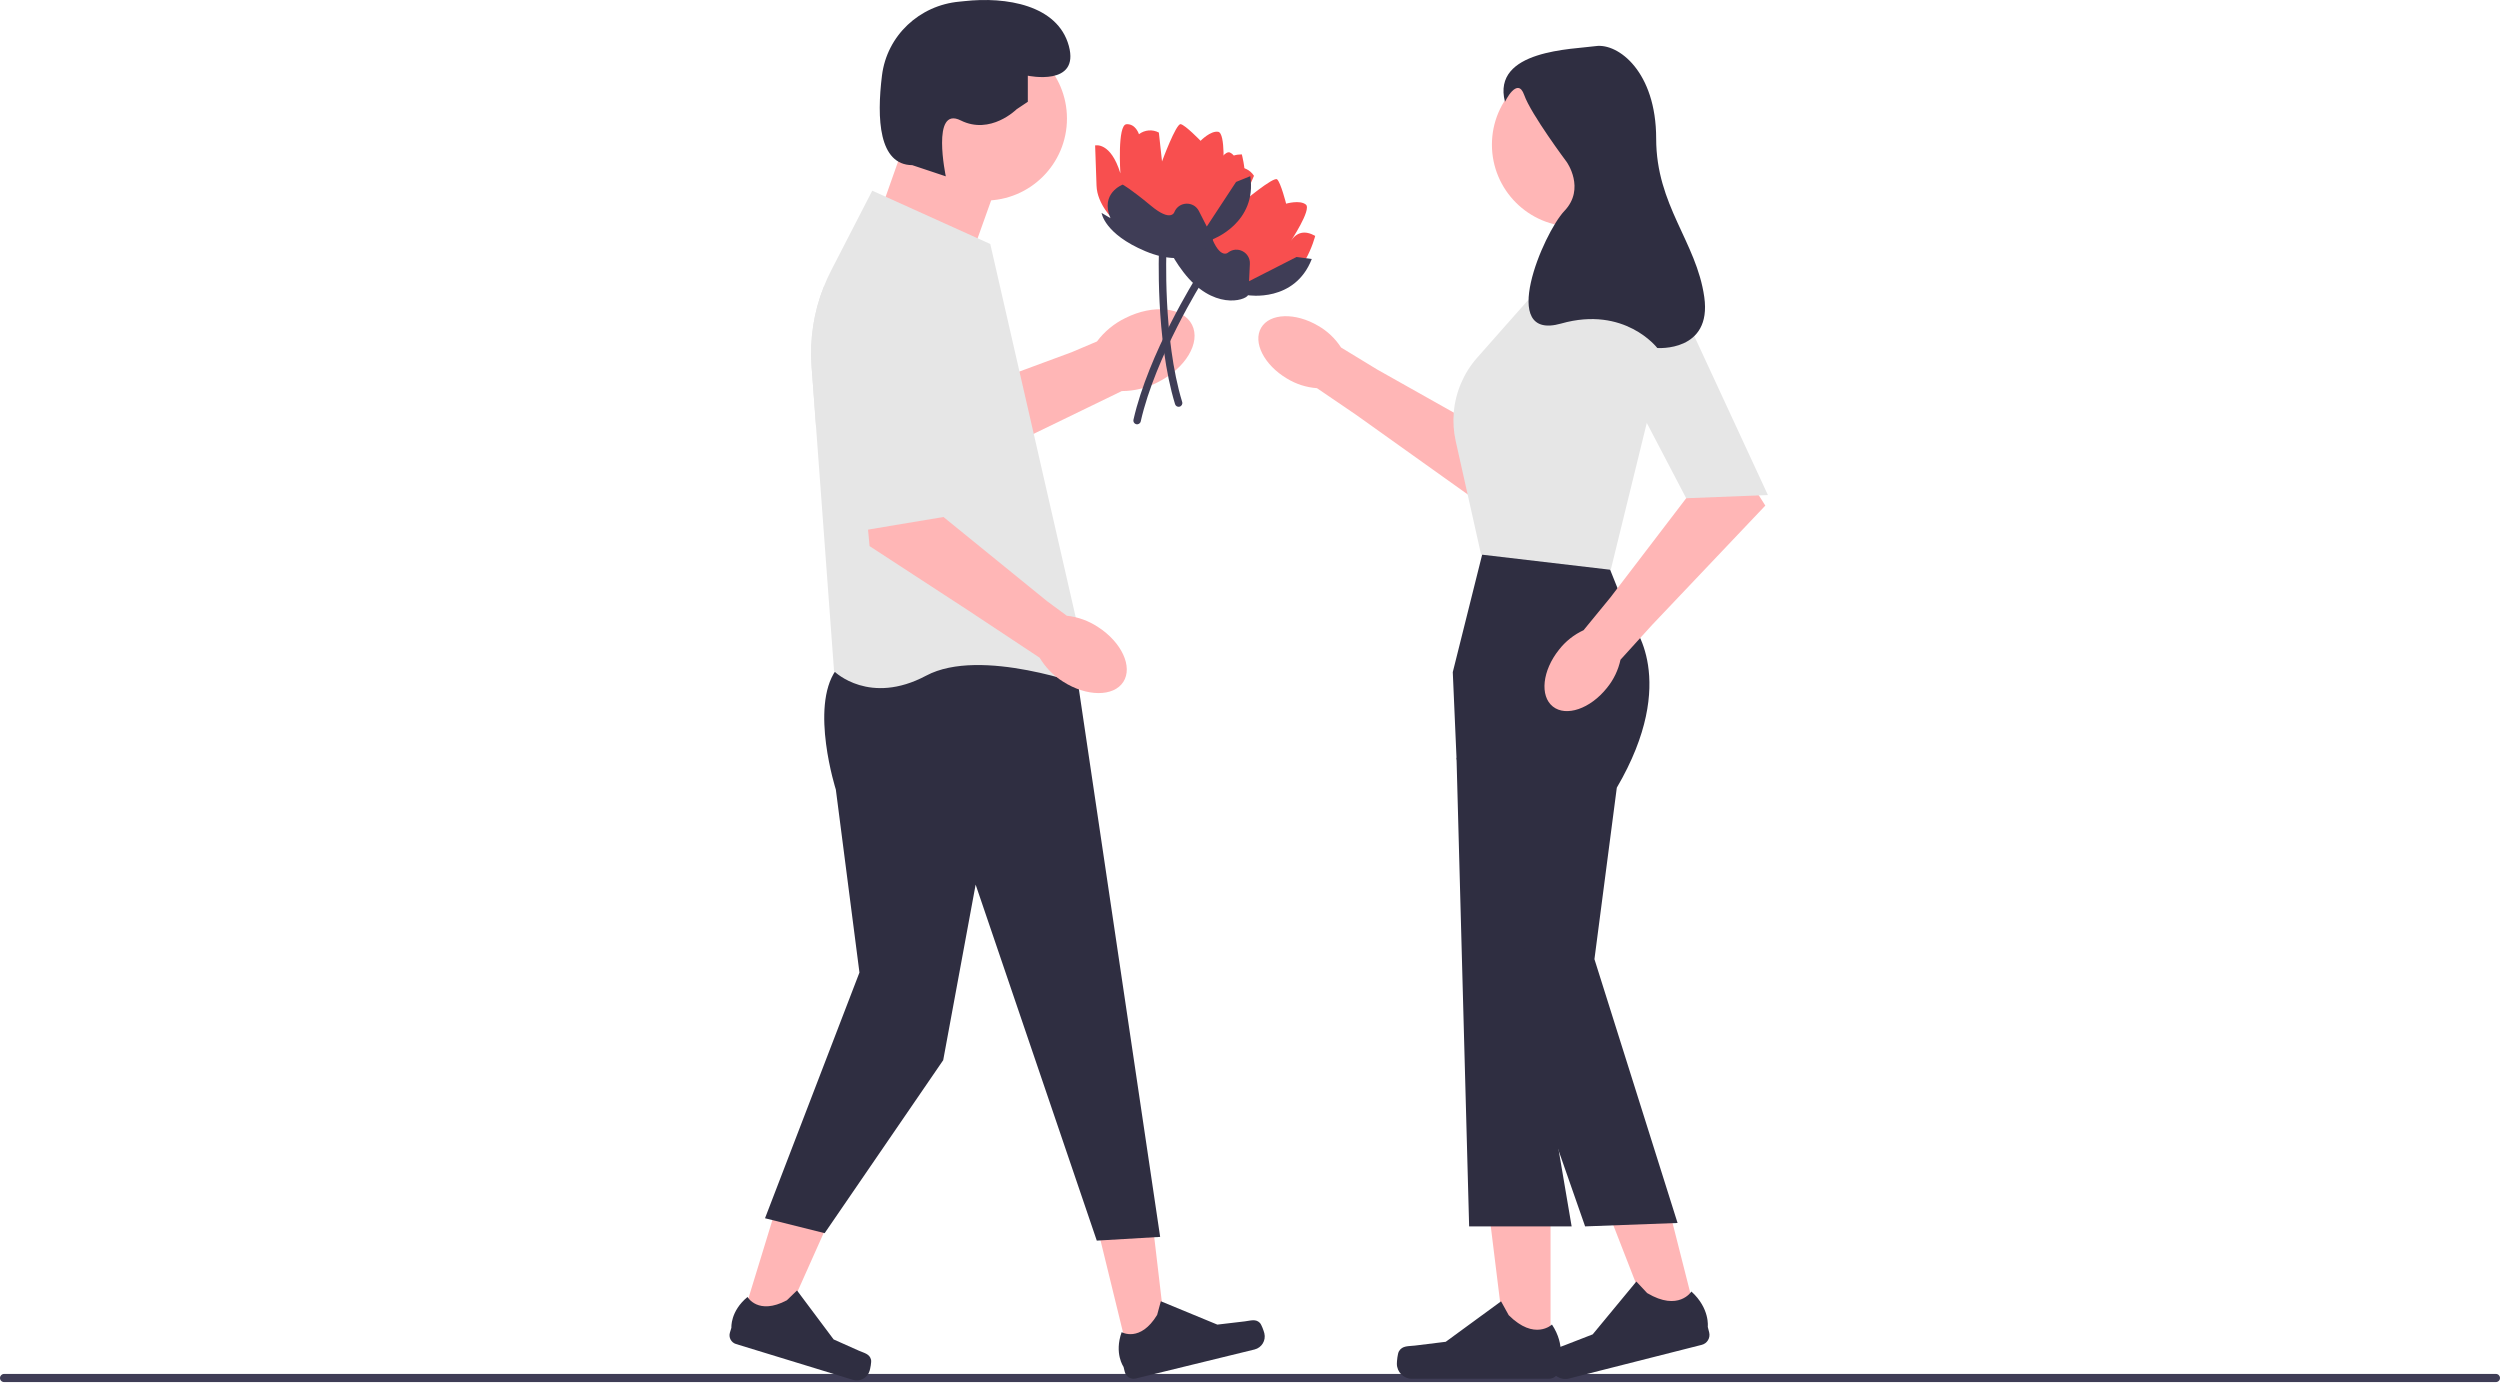
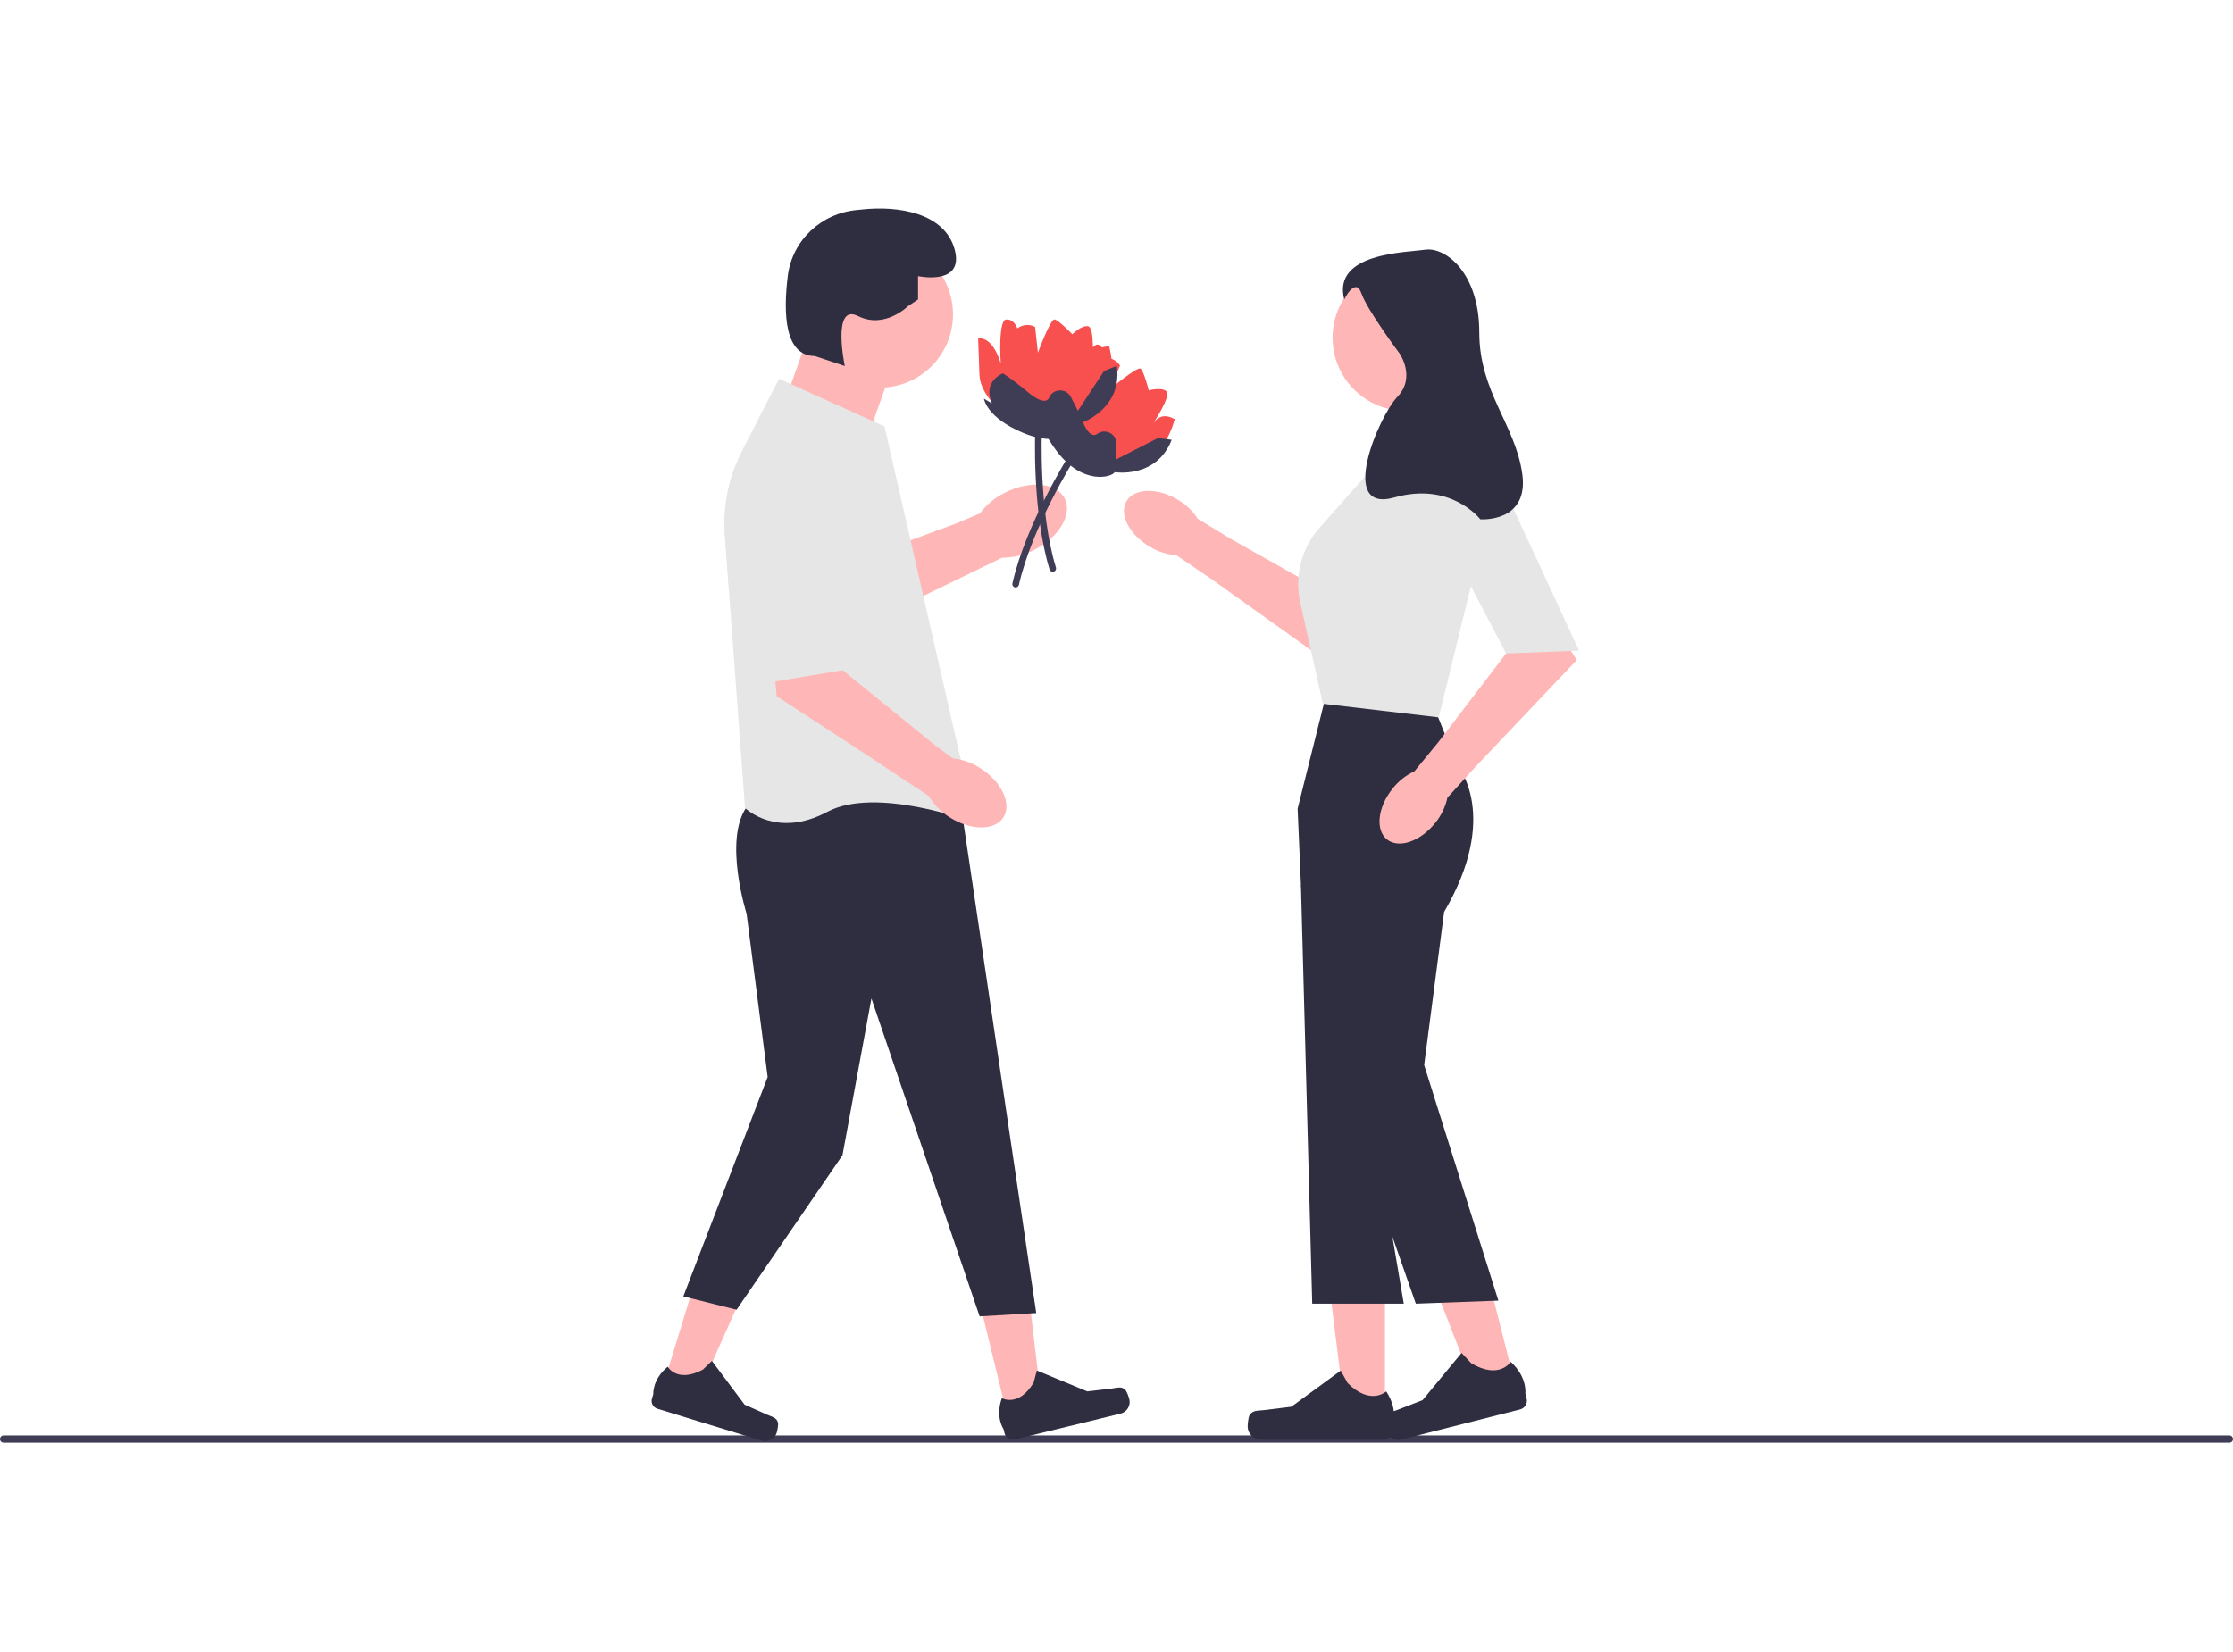
- <svg xmlns="http://www.w3.org/2000/svg" width="731.67" height="404.487" viewBox="0 0 731.67 404.487">
+ <svg xmlns="http://www.w3.org/2000/svg" width="684.763" height="506.494" viewBox="0 0 731.67 404.487">
  <path d="m0,403.297c0,.66.53,1.19,1.19,1.19h729.29c.66,0,1.19-.53,1.19-1.19,0-.66-.53-1.19-1.19-1.19H1.19c-.66,0-1.19.53-1.19,1.19Z" fill="#3f3d56" />
  <g>
    <g>
      <path d="m254.284,136.563l6.245-21.887,9.105,4.686,44.021-16.29,7.389-3.135c2.19-2.922,5.049-5.276,8.335-6.867,8.167-4.091,16.898-3.193,19.501,2.006,2.602,5.197-1.908,12.726-10.079,16.817-3.242,1.679-6.838,2.557-10.488,2.561l-25.17,12.213-34.144,16.879-14.715-6.983 0-0Z" fill="#ffb6b6" />
      <path d="m237.521,107.228l1.265,17.139,19.18,18.82,1.593-4.124,3.458-8.936,4.561-11.826,1.047-2.705-15.034-17.314-12.48-14.38c-2.946,7.376-4.168,15.351-3.589,23.326h0Z" fill="#e6e6e6" />
    </g>
    <g>
      <path d="m342.816,67.056s-1.923-6.274.63-11.121c2.553-4.847,5.483-10.444,5.483-10.444,0,0,4.52,1.228,2.373,10.755,0,0,6.218-12.781,8.664-11.604s1.73,4.353,1.73,4.353h0c2.098-.289,4.171.674,5.302,2.464l-3.383,7.8s9.088-7.637,10.145-6.773c1.057.864,2.647,7.125,2.647,7.125,0,0,4.02-1.179,5.781.26,1.761,1.44-4.536,10.866-4.536,10.866,1.807-2.871,4.242-3.391,7.266-1.7,0,0-3.587,14.522-13.363,14.404-3.351-.04-10.731,5.204-15.038,2.867-8.258-4.481-13.701-19.253-13.701-19.253h0Z" fill="#f84f4f" />
      <path d="m354.386,68.934c-2.736-7.291-4.12-9.48-4.12-9.48,0,0-7.037-1.169-7.988,6.751l-1.493-2.631s-2.374,5.713,5.557,16.061c8.582,11.197,18.013,8.379,18.915,6.767,0,0,13.676,2.249,18.659-10.603l-4.456-.587-13.903,7.086.242-5.079c.159-3.346-3.656-5.359-6.328-3.34,0,0-2.348,2.346-5.085-4.945,0,0-0,0-0,0Z" fill="#3f3d56" />
      <path d="m332.25,124.039c-.406-.232-.632-.708-.523-1.188,4.375-19.411,18.408-41.753,18.549-41.977.322-.509,1.001-.665,1.506-.339.509.322.661.995.339,1.505-.14.221-13.973,22.252-18.266,41.292-.132.587-.716.957-1.304.824-.109-.024-.209-.064-.301-.117,0,0-0,0-0,0Z" fill="#3f3d56" />
    </g>
    <g>
      <path d="m385.81,95.365c2.698,1.549,4.987,3.72,6.673,6.335l10.583,6.447,31.842,17.922,12.176,13.798-11.083,9.435-39.226-27.975-11.341-7.721c-3.104-.222-6.11-1.184-8.766-2.807-6.699-3.965-10.082-10.636-7.558-14.898,2.525-4.263,10-4.503,16.701-.535,0,0,0,0,0,0Z" fill="#ffb6b6" />
      <polygon points="434.904 126.069 438.7 146.994 439.169 149.613 482.482 121.651 485.744 108.351 485.722 108.232 482.275 92.128 434.904 126.069" fill="#e6e6e6" />
    </g>
    <g>
      <polygon points="217.011 386.603 228.055 389.985 246.358 348.996 230.058 344.004 217.011 386.603" fill="#ffb6b6" />
      <path d="m254.926,397.943h0c.166.684-.225,2.609-.431,3.283h0c-.634,2.07-2.826,3.234-4.897,2.6l-34.202-10.477c-1.412-.433-2.206-1.928-1.774-3.34l.436-1.424s-.381-4.798,4.718-9.006c0,0,3.064,5.457,11.515.969l2.966-2.872,10.716,14.329,7.366,3.287c1.611.719,3.169.936,3.586,2.65l0.0 0h0Z" fill="#2f2e41" />
    </g>
    <g>
      <polygon points="330.348 396.82 341.567 394.077 336.328 349.494 319.768 353.543 330.348 396.82" fill="#ffb6b6" />
      <path d="m368.727,387.171h0c.493.503,1.142,2.357,1.309,3.041h0c.514,2.103-.774,4.225-2.877,4.739l-34.748,8.492c-1.435.351-2.882-.528-3.233-1.963l-.354-1.447s-2.782-3.928-.552-10.152c0,0,5.424,3.121,10.39-5.058l1.08-3.985,16.537,6.832,8.01-.943c1.752-.206,3.202-.817,4.437.443l0-0v-0Z" fill="#2f2e41" />
    </g>
    <g>
      <polygon points="453.795 395.759 440.847 395.758 434.688 345.816 453.797 345.817 453.795 395.759" fill="#ffb6b6" />
      <path d="m409.434,395.466h0c-.403.679-.616,2.87-.616,3.66h0c0,2.427,1.967,4.395,4.395,4.395h40.098c1.656,0,2.998-1.342,2.998-2.998v-1.669s1.984-5.017-2.1-11.202c0,0-5.076,4.842-12.66-2.742l-2.237-4.052-16.19,11.84-8.974,1.105c-1.963.242-3.704-.038-4.714,1.663h-0l0-0Z" fill="#2f2e41" />
    </g>
    <g>
      <polygon points="496.61 385.95 484.06 389.133 465.809 342.239 484.332 337.541 496.61 385.95" fill="#ffb6b6" />
      <path d="m453.54,396.574h0c-.224.757.109,2.934.303,3.699h0c.597,2.352,2.988,3.776,5.34,3.179l38.867-9.86c1.605-.407,2.576-2.038,2.169-3.643l-.411-1.618s.689-5.351-4.79-10.341c0,0-3.729,5.942-12.946.455l-3.164-3.377-12.781,15.458-8.427,3.277c-1.844.717-3.599.874-4.16,2.771l-0.0 0.0 0-0Z" fill="#2f2e41" />
    </g>
    <path d="m433.911,161.799l37.094,4.364,6.546,16.365s14.183,16.365-4.364,48.004l-6.546,50.186,24.328,77.207-27.057,1-25.771-73.743-11.868-63.378-1.091-25.093,8.728-34.912h0Z" fill="#2f2e41" />
    <polygon points="436.093 218.531 426.274 221.804 429.969 358.925 459.969 358.925 436.093 218.531" fill="#2f2e41" />
    <path d="m314.447,192.893l25.093,169.104-18.547,1.091-35.457-104.19-9.491,51.381-34.694,50.627-17.456-4.364,27.638-71.916-6.909-53.549s-7.637-24.002,0-34.912,69.824-3.273,69.824-3.273v-0Z" fill="#2f2e41" />
    <polygon points="478.096 56.518 478.642 77.793 462.822 82.702 456.822 77.793 455.185 59.791 478.096 56.518" fill="#ffb6b6" />
    <polygon points="258.806 58.7 265.352 40.154 290.445 57.609 284.99 72.883 258.806 58.7" fill="#ffb6b6" />
    <path d="m426.034,129.08l3.491,15.601,3.938,17.62,37.956,4.462,11.063-45.112,3.262-13.3-.021-.119-3.448-16.104-3.197-14.881h-22.507l-24.253,27.439c-3.982,4.516-6.361,10.179-6.852,16.07-.229,2.761-.044,5.565.568,8.324Z" fill="#e6e6e6" />
    <circle cx="460.64" cy="42.336" r="24.002" fill="#ffb6b6" />
    <circle cx="288.263" cy="34.699" r="24.002" fill="#ffb6b6" />
    <path d="m237.521,107.228l1.265,17.139,5.313,72.038.142.142c.099.11,10.288,10.004,26.828,1.19,15.961-8.511,47.229,3.186,47.545,3.305l.96.36-7.616-33.286-5.487-23.948-3.928-17.204-4.179-18.23-8.542-37.323-34.541-15.602-12.045,23.391c-.786,1.538-1.505,3.098-2.127,4.702-2.946,7.376-4.168,15.351-3.589,23.326,0,0,0.0 0.0 0.0 0Z" fill="#e6e6e6" />
    <path d="m297.537,31.971l3.273-2.182v-7.637s15.274,3.273,12.001-8.728c-3.273-12.001-18.425-14.439-30.548-13.092-.491.055-.982.104-1.472.148-11.701,1.052-21.219,9.943-22.663,21.602-1.569,12.664-.939,26.172,8.86,26.254l9.819,3.273s-4.364-20.729,4.364-16.365,16.365-3.273,16.365-3.273c0,0,0,0,0,0Z" fill="#2f2e41" />
    <g>
      <path d="m325.885,64.325s-4.779-4.496-4.964-9.971-.413-11.789-.413-11.789c0,0,4.535-1.174,7.391,8.166,0,0-.933-14.183,1.775-14.373s3.66,2.923,3.66,2.923h0c1.679-1.291,3.957-1.481,5.826-.487l.927,8.451s4.109-11.137,5.455-10.91c1.346.227,5.83,4.877,5.83,4.877,0,0,2.907-3.017,5.151-2.639s1.446,11.686,1.446,11.686c.147-3.389,2.004-5.048,5.469-5.077,0,0,4.081,14.391-4.469,19.133-2.93,1.625-6.742,9.838-11.64,9.943-9.394.2-21.442-9.933-21.442-9.933Z" fill="#f84f4f" />
      <path d="m336.864,60.223c-5.99-4.977-8.277-6.192-8.277-6.192,0,0-6.691,2.472-3.592,9.822l-2.6-1.545s.769,6.139,12.786,11.197c13.003,5.473,19.798-1.649,19.782-3.496,0,0,12.993-4.824,10.952-18.456l-4.162,1.698-8.564,13.045-2.307-4.531c-1.52-2.985-5.831-2.843-7.151.235,0,0-.877,3.201-6.867-1.775v-0Z" fill="#3f3d56" />
      <path d="m344.946,119.056c-.467,0-.899-.302-1.043-.772-5.819-19.028-4.703-45.388-4.691-45.652.028-.602.54-1.074,1.139-1.041.601.028,1.068.537,1.04,1.139-.012.261-1.11,26.252,4.597,44.917.176.575-.148,1.186-.724,1.362-.107.033-.214.048-.32.048,0,0,0,0,0,0Z" fill="#3f3d56" />
    </g>
    <g>
      <path d="m253.157,145.203l19.85-5.198.542,9.216,32.841,26.684,5.823,4.296c3.273.359,6.411,1.497,9.154,3.317,6.922,4.46,10.232,11.648,7.392,16.053-2.839,4.404-10.751,4.359-17.675-.104-2.79-1.745-5.122-4.133-6.8-6.964l-21.027-13.927-28.766-18.75-1.334-14.623 0.0 0Z" fill="#ffb6b6" />
      <polygon points="266.047 77.793 283.615 87.768 280.329 150.609 246.711 156.222 266.047 77.793" fill="#e6e6e6" />
    </g>
    <g>
      <path d="m456.258,190.165c1.909-2.457,4.378-4.42,7.202-5.727l7.857-9.583,22.179-29.038,15.358-10.137,7.801,12.289-33.162,34.951-9.224,10.156c-.652,3.043-2.023,5.886-3.999,8.29-4.859,6.082-11.936,8.504-15.805,5.412-3.87-3.093-3.067-10.53,1.794-16.613v-0Z" fill="#ffb6b6" />
      <polygon points="465.345 92.013 486.071 77.21 517.405 144.879 493.496 145.818 465.345 92.013" fill="#e6e6e6" />
    </g>
    <path d="m440.457,29.789s3.664-7.584,5.628-1.984,12.438,19.6,12.438,19.6c0,0,5.565,7.778-.655,14.311s-19.64,38.267-.982,32.978c18.658-5.289,28.15,7.156,28.15,7.156,0,0,16.039,1.244,13.748-14.933s-14.075-26.756-14.075-46.356-11.129-28-17.676-27.067-30.505,1.051-26.577,16.295c0,0,0.0 0.0 0.0 0Z" fill="#2f2e41" />
  </g>
</svg>
